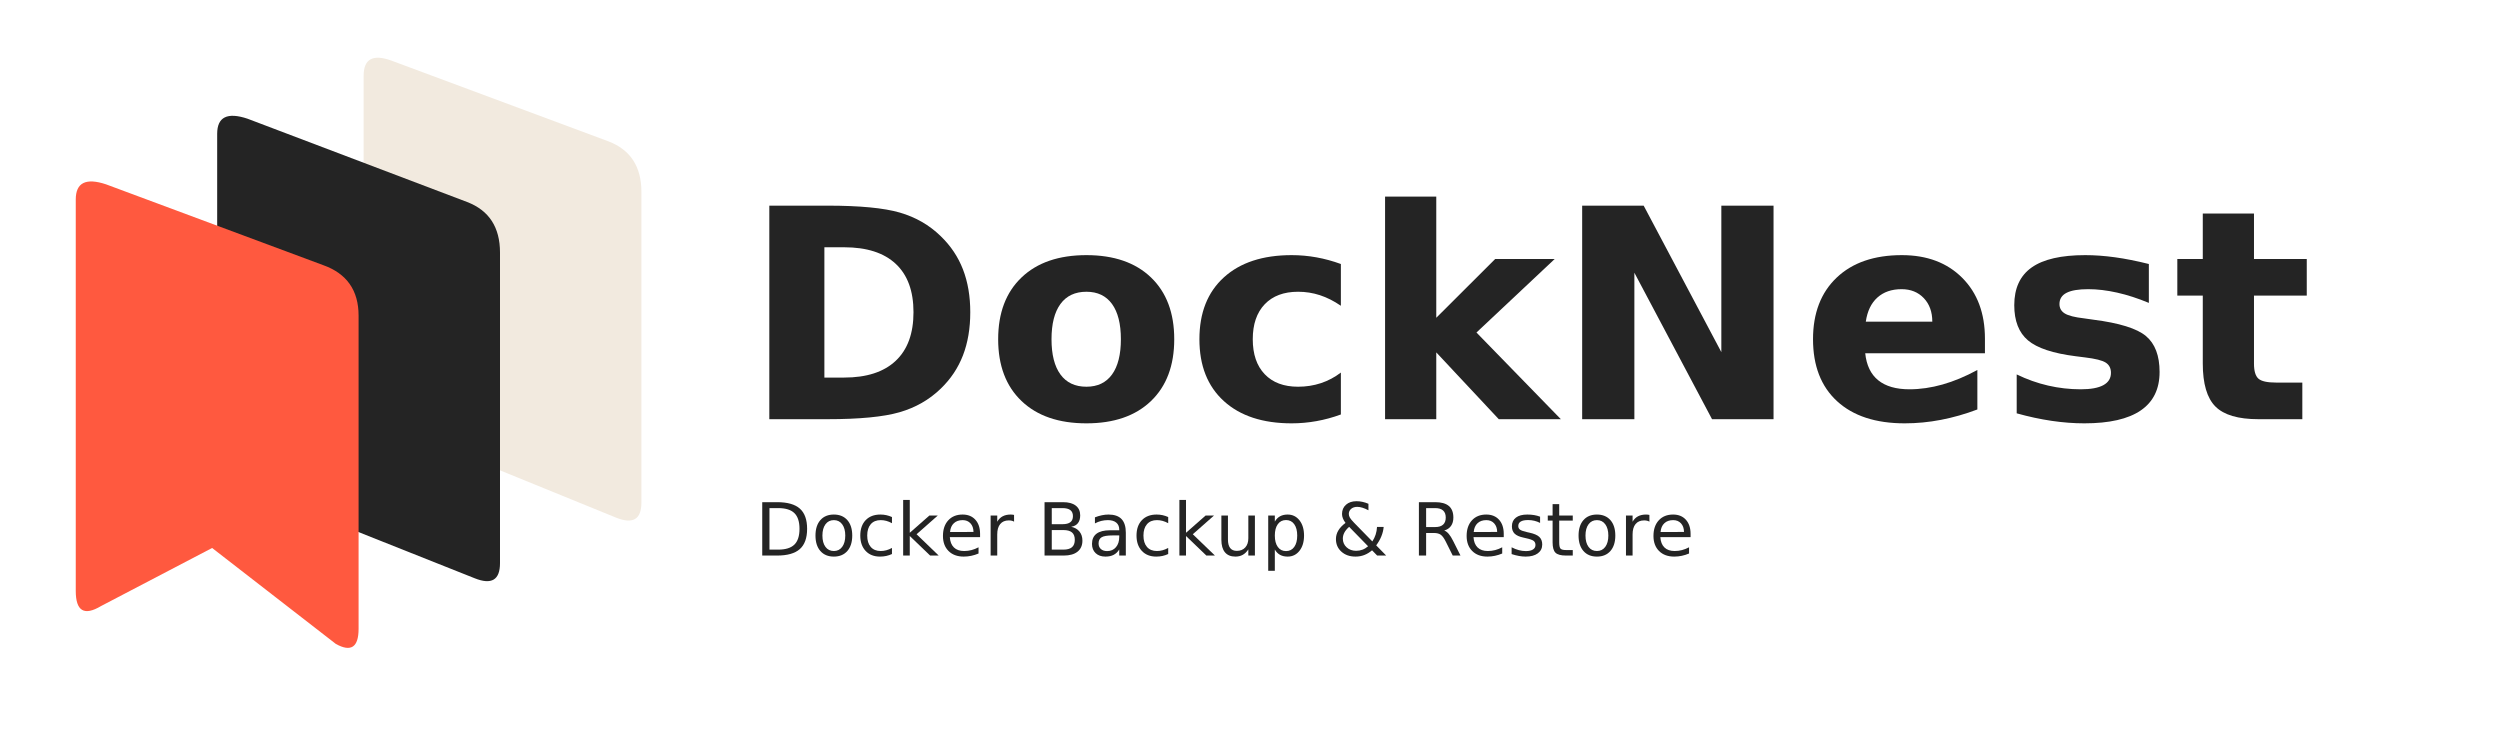
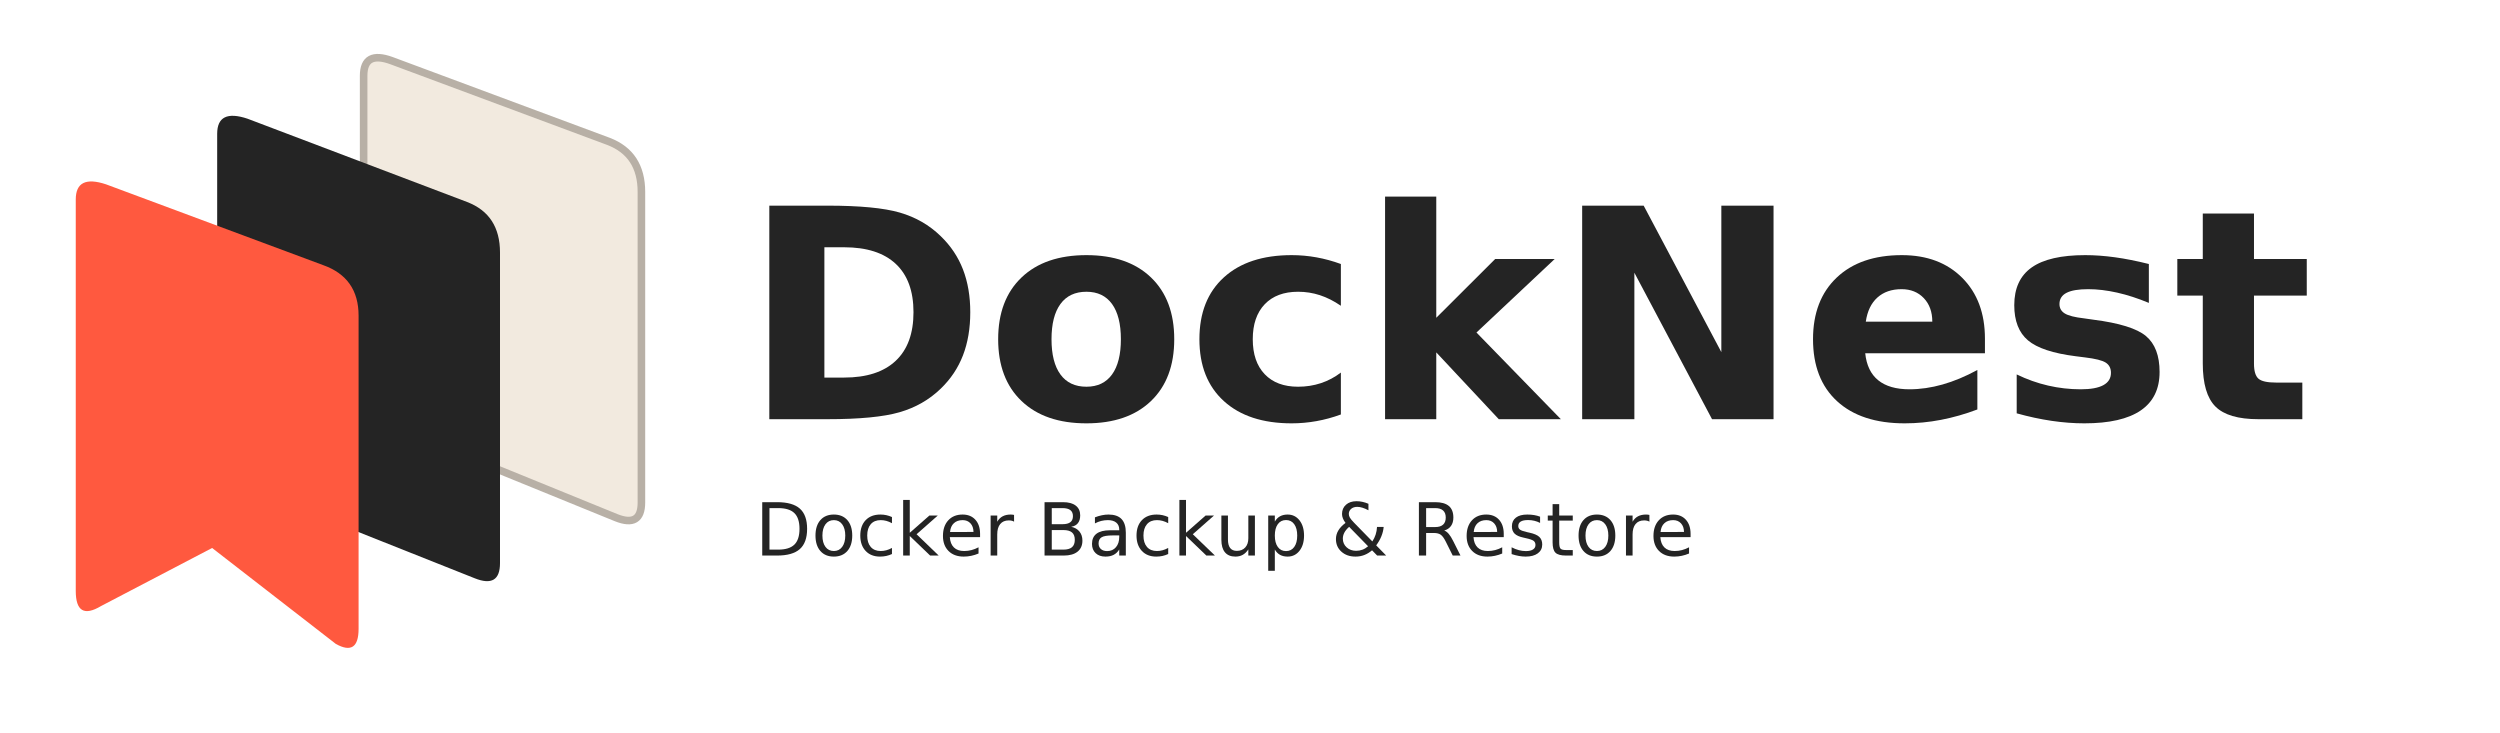
<svg xmlns="http://www.w3.org/2000/svg" width="990" height="290" viewBox="0 0 990 290" role="img" aria-label="DockNest">
  <g transform="translate(20,18)">
-     <path fill="#F2EADF" d="M124 12 Q124 2 135 6 L221 38 Q234 43 234 58 L234 181 Q234 191 224 187 L143 154 Q124 147 124 132Z" />
+     <path fill="#F2EADF" stroke="#B8B0A6" stroke-width="3" stroke-linejoin="round" d="M124 12 Q124 2 135 6 L221 38 Q234 43 234 58 L234 181 Q234 191 224 187 L143 154 Q124 147 124 132Z" />
    <path fill="#242424" d="M66 35 Q66 25 78 29 L165 62 Q178 67 178 82 L178 205 Q178 215 168 211 L85 178 Q66 171 66 156Z" />
    <path fill="#FF593F" d="M10 61 Q10 51 22 55 L108 87 Q122 92 122 107 L122 231 Q122 242 113 237 L64 199 L20 222 Q10 228 10 216Z" />
  </g>
  <g fill="#242424" transform="translate(294,166) scale(0.05664062,-0.05664062)">
    <path transform="translate(0,0)" d="M573 1202V291H711Q947 291 1071.5 408.0Q1196 525 1196 748Q1196 970 1072.0 1086.0Q948 1202 711 1202ZM188 1493H594Q934 1493 1100.5 1444.5Q1267 1396 1386 1280Q1491 1179 1542.0 1047.0Q1593 915 1593 748Q1593 579 1542.0 446.5Q1491 314 1386 213Q1266 97 1098.0 48.5Q930 0 594 0H188Z" />
    <path transform="translate(1700,0)" d="M705 891Q586 891 523.5 805.5Q461 720 461 559Q461 398 523.5 312.5Q586 227 705 227Q822 227 884.0 312.5Q946 398 946 559Q946 720 884.0 805.5Q822 891 705 891ZM705 1147Q994 1147 1156.5 991.0Q1319 835 1319 559Q1319 283 1156.5 127.0Q994 -29 705 -29Q415 -29 251.5 127.0Q88 283 88 559Q88 835 251.5 991.0Q415 1147 705 1147Z" />
    <path transform="translate(3107,0)" d="M1077 1085V793Q1004 843 930.5 867.0Q857 891 778 891Q628 891 544.5 803.5Q461 716 461 559Q461 402 544.5 314.5Q628 227 778 227Q862 227 937.5 252.0Q1013 277 1077 326V33Q993 2 906.5 -13.5Q820 -29 733 -29Q430 -29 259.0 126.5Q88 282 88 559Q88 836 259.0 991.5Q430 1147 733 1147Q821 1147 906.5 1131.5Q992 1116 1077 1085Z" />
    <path transform="translate(4321,0)" d="M172 1556H530V709L942 1120H1358L811 606L1401 0H967L530 467V0H172Z" />
    <path transform="translate(5683,0)" d="M188 1493H618L1161 469V1493H1526V0H1096L553 1024V0H188Z" />
    <path transform="translate(7397,0)" d="M1290 563V461H453Q466 335 544.0 272.0Q622 209 762 209Q875 209 993.5 242.5Q1112 276 1237 344V68Q1110 20 983.0 -4.5Q856 -29 729 -29Q425 -29 256.5 125.5Q88 280 88 559Q88 833 253.5 990.0Q419 1147 709 1147Q973 1147 1131.5 988.0Q1290 829 1290 563ZM922 682Q922 784 862.5 846.5Q803 909 707 909Q603 909 538.0 850.5Q473 792 457 682Z" />
    <path transform="translate(8786,0)" d="M1047 1085V813Q932 861 825.0 885.0Q718 909 623 909Q521 909 471.5 883.5Q422 858 422 805Q422 762 459.5 739.0Q497 716 594 705L657 696Q932 661 1027.0 581.0Q1122 501 1122 330Q1122 151 990.0 61.0Q858 -29 596 -29Q485 -29 366.5 -11.5Q248 6 123 41V313Q230 261 342.5 235.0Q455 209 571 209Q676 209 729.0 238.0Q782 267 782 324Q782 372 745.5 395.5Q709 419 600 432L537 440Q298 470 202.0 551.0Q106 632 106 797Q106 975 228.0 1061.0Q350 1147 602 1147Q701 1147 810.0 1132.0Q919 1117 1047 1085Z" />
    <path transform="translate(10005,0)" d="M563 1438V1120H932V864H563V389Q563 311 594.0 283.5Q625 256 717 256H901V0H594Q382 0 293.5 88.5Q205 177 205 389V864H27V1120H205V1438Z" />
  </g>
  <g fill="#242424" transform="translate(299,220) scale(0.01416016,-0.01416016)">
    <path transform="translate(0,0)" d="M403 1327V166H647Q956 166 1099.5 306.0Q1243 446 1243 748Q1243 1048 1099.5 1187.5Q956 1327 647 1327ZM201 1493H616Q1050 1493 1253.0 1312.5Q1456 1132 1456 748Q1456 362 1252.0 181.0Q1048 0 616 0H201Z" />
    <path transform="translate(1577,0)" d="M627 991Q479 991 393.0 875.5Q307 760 307 559Q307 358 392.5 242.5Q478 127 627 127Q774 127 860.0 243.0Q946 359 946 559Q946 758 860.0 874.5Q774 991 627 991ZM627 1147Q867 1147 1004.0 991.0Q1141 835 1141 559Q1141 284 1004.0 127.5Q867 -29 627 -29Q386 -29 249.5 127.5Q113 284 113 559Q113 835 249.5 991.0Q386 1147 627 1147Z" />
    <path transform="translate(2830,0)" d="M999 1077V905Q921 948 842.5 969.5Q764 991 684 991Q505 991 406.0 877.5Q307 764 307 559Q307 354 406.0 240.5Q505 127 684 127Q764 127 842.5 148.5Q921 170 999 213V43Q922 7 839.5 -11.0Q757 -29 664 -29Q411 -29 262.0 130.0Q113 289 113 559Q113 833 263.5 990.0Q414 1147 676 1147Q761 1147 842.0 1129.5Q923 1112 999 1077Z" />
    <path transform="translate(3956,0)" d="M186 1556H371V637L920 1120H1155L561 596L1180 0H940L371 547V0H186Z" />
    <path transform="translate(5142,0)" d="M1151 606V516H305Q317 326 419.5 226.5Q522 127 705 127Q811 127 910.5 153.0Q1010 179 1108 231V57Q1009 15 905.0 -7.0Q801 -29 694 -29Q426 -29 269.5 127.0Q113 283 113 549Q113 824 261.5 985.5Q410 1147 662 1147Q888 1147 1019.5 1001.5Q1151 856 1151 606ZM967 660Q965 811 882.5 901.0Q800 991 664 991Q510 991 417.5 904.0Q325 817 311 659Z" />
    <path transform="translate(6402,0)" d="M842 948Q811 966 774.5 974.5Q738 983 694 983Q538 983 454.5 881.5Q371 780 371 590V0H186V1120H371V946Q429 1048 522.0 1097.5Q615 1147 748 1147Q767 1147 790.0 1144.5Q813 1142 841 1137Z" />
    <path transform="translate(7244,0)" d="" />
    <path transform="translate(7895,0)" d="M403 713V166H727Q890 166 968.5 233.5Q1047 301 1047 440Q1047 580 968.5 646.5Q890 713 727 713ZM403 1327V877H702Q850 877 922.5 932.5Q995 988 995 1102Q995 1215 922.5 1271.0Q850 1327 702 1327ZM201 1493H717Q948 1493 1073.0 1397.0Q1198 1301 1198 1124Q1198 987 1134.0 906.0Q1070 825 946 805Q1095 773 1177.5 671.5Q1260 570 1260 418Q1260 218 1124.0 109.0Q988 0 737 0H201Z" />
    <path transform="translate(9300,0)" d="M702 563Q479 563 393.0 512.0Q307 461 307 338Q307 240 371.5 182.5Q436 125 547 125Q700 125 792.5 233.5Q885 342 885 522V563ZM1069 639V0H885V170Q822 68 728.0 19.5Q634 -29 498 -29Q326 -29 224.5 67.5Q123 164 123 326Q123 515 249.5 611.0Q376 707 627 707H885V725Q885 852 801.5 921.5Q718 991 567 991Q471 991 380.0 968.0Q289 945 205 899V1069Q306 1108 401.0 1127.5Q496 1147 586 1147Q829 1147 949.0 1021.0Q1069 895 1069 639Z" />
    <path transform="translate(10555,0)" d="M999 1077V905Q921 948 842.5 969.5Q764 991 684 991Q505 991 406.0 877.5Q307 764 307 559Q307 354 406.0 240.5Q505 127 684 127Q764 127 842.5 148.5Q921 170 999 213V43Q922 7 839.5 -11.0Q757 -29 664 -29Q411 -29 262.0 130.0Q113 289 113 559Q113 833 263.5 990.0Q414 1147 676 1147Q761 1147 842.0 1129.5Q923 1112 999 1077Z" />
    <path transform="translate(11681,0)" d="M186 1556H371V637L920 1120H1155L561 596L1180 0H940L371 547V0H186Z" />
    <path transform="translate(12867,0)" d="M174 442V1120H358V449Q358 290 420.0 210.5Q482 131 606 131Q755 131 841.5 226.0Q928 321 928 485V1120H1112V0H928V172Q861 70 772.5 20.5Q684 -29 567 -29Q374 -29 274.0 91.0Q174 211 174 442ZM637 1147Z" />
    <path transform="translate(14165,0)" d="M371 168V-426H186V1120H371V950Q429 1050 517.5 1098.5Q606 1147 729 1147Q933 1147 1060.5 985.0Q1188 823 1188 559Q1188 295 1060.5 133.0Q933 -29 729 -29Q606 -29 517.5 19.5Q429 68 371 168ZM997 559Q997 762 913.5 877.5Q830 993 684 993Q538 993 454.5 877.5Q371 762 371 559Q371 356 454.5 240.5Q538 125 684 125Q830 125 913.5 240.5Q997 356 997 559Z" />
    <path transform="translate(15465,0)" d="" />
    <path transform="translate(16116,0)" d="M498 803Q407 722 364.5 641.5Q322 561 322 473Q322 327 428.0 230.0Q534 133 694 133Q789 133 872.0 164.5Q955 196 1028 260ZM639 915 1147 395Q1206 484 1239.0 585.5Q1272 687 1278 801H1464Q1452 669 1400.0 540.0Q1348 411 1255 285L1534 0H1282L1139 147Q1035 58 921.0 14.5Q807 -29 676 -29Q435 -29 282.0 108.5Q129 246 129 461Q129 589 196.0 701.5Q263 814 397 913Q349 976 324.0 1038.5Q299 1101 299 1161Q299 1323 410.0 1421.5Q521 1520 705 1520Q788 1520 870.5 1502.0Q953 1484 1038 1448V1266Q951 1313 872.0 1337.5Q793 1362 725 1362Q620 1362 554.5 1306.5Q489 1251 489 1163Q489 1112 518.5 1060.5Q548 1009 639 915Z" />
    <path transform="translate(17713,0)" d="" />
    <path transform="translate(18364,0)" d="M909 700Q974 678 1035.5 606.0Q1097 534 1159 408L1364 0H1147L956 383Q882 533 812.5 582.0Q743 631 623 631H403V0H201V1493H657Q913 1493 1039.0 1386.0Q1165 1279 1165 1063Q1165 922 1099.5 829.0Q1034 736 909 700ZM403 1327V797H657Q803 797 877.5 864.5Q952 932 952 1063Q952 1194 877.5 1260.5Q803 1327 657 1327Z" />
    <path transform="translate(19787,0)" d="M1151 606V516H305Q317 326 419.5 226.5Q522 127 705 127Q811 127 910.5 153.0Q1010 179 1108 231V57Q1009 15 905.0 -7.0Q801 -29 694 -29Q426 -29 269.5 127.0Q113 283 113 549Q113 824 261.5 985.5Q410 1147 662 1147Q888 1147 1019.5 1001.5Q1151 856 1151 606ZM967 660Q965 811 882.5 901.0Q800 991 664 991Q510 991 417.5 904.0Q325 817 311 659Z" />
    <path transform="translate(21047,0)" d="M907 1087V913Q829 953 745.0 973.0Q661 993 571 993Q434 993 365.5 951.0Q297 909 297 825Q297 761 346.0 724.5Q395 688 543 655L606 641Q802 599 884.5 522.5Q967 446 967 309Q967 153 843.5 62.0Q720 -29 504 -29Q414 -29 316.5 -11.5Q219 6 111 41V231Q213 178 312.0 151.5Q411 125 508 125Q638 125 708.0 169.5Q778 214 778 295Q778 370 727.5 410.0Q677 450 506 487L442 502Q271 538 195.0 612.5Q119 687 119 817Q119 975 231.0 1061.0Q343 1147 549 1147Q651 1147 741.0 1132.0Q831 1117 907 1087Z" />
    <path transform="translate(22114,0)" d="M375 1438V1120H754V977H375V369Q375 232 412.5 193.0Q450 154 565 154H754V0H565Q352 0 271.0 79.5Q190 159 190 369V977H55V1120H190V1438Z" />
    <path transform="translate(22917,0)" d="M627 991Q479 991 393.0 875.5Q307 760 307 559Q307 358 392.5 242.5Q478 127 627 127Q774 127 860.0 243.0Q946 359 946 559Q946 758 860.0 874.5Q774 991 627 991ZM627 1147Q867 1147 1004.0 991.0Q1141 835 1141 559Q1141 284 1004.0 127.5Q867 -29 627 -29Q386 -29 249.5 127.5Q113 284 113 559Q113 835 249.5 991.0Q386 1147 627 1147Z" />
    <path transform="translate(24170,0)" d="M842 948Q811 966 774.5 974.5Q738 983 694 983Q538 983 454.5 881.5Q371 780 371 590V0H186V1120H371V946Q429 1048 522.0 1097.5Q615 1147 748 1147Q767 1147 790.0 1144.5Q813 1142 841 1137Z" />
    <path transform="translate(25012,0)" d="M1151 606V516H305Q317 326 419.5 226.5Q522 127 705 127Q811 127 910.5 153.0Q1010 179 1108 231V57Q1009 15 905.0 -7.0Q801 -29 694 -29Q426 -29 269.5 127.0Q113 283 113 549Q113 824 261.5 985.5Q410 1147 662 1147Q888 1147 1019.5 1001.5Q1151 856 1151 606ZM967 660Q965 811 882.5 901.0Q800 991 664 991Q510 991 417.5 904.0Q325 817 311 659Z" />
  </g>
</svg>
